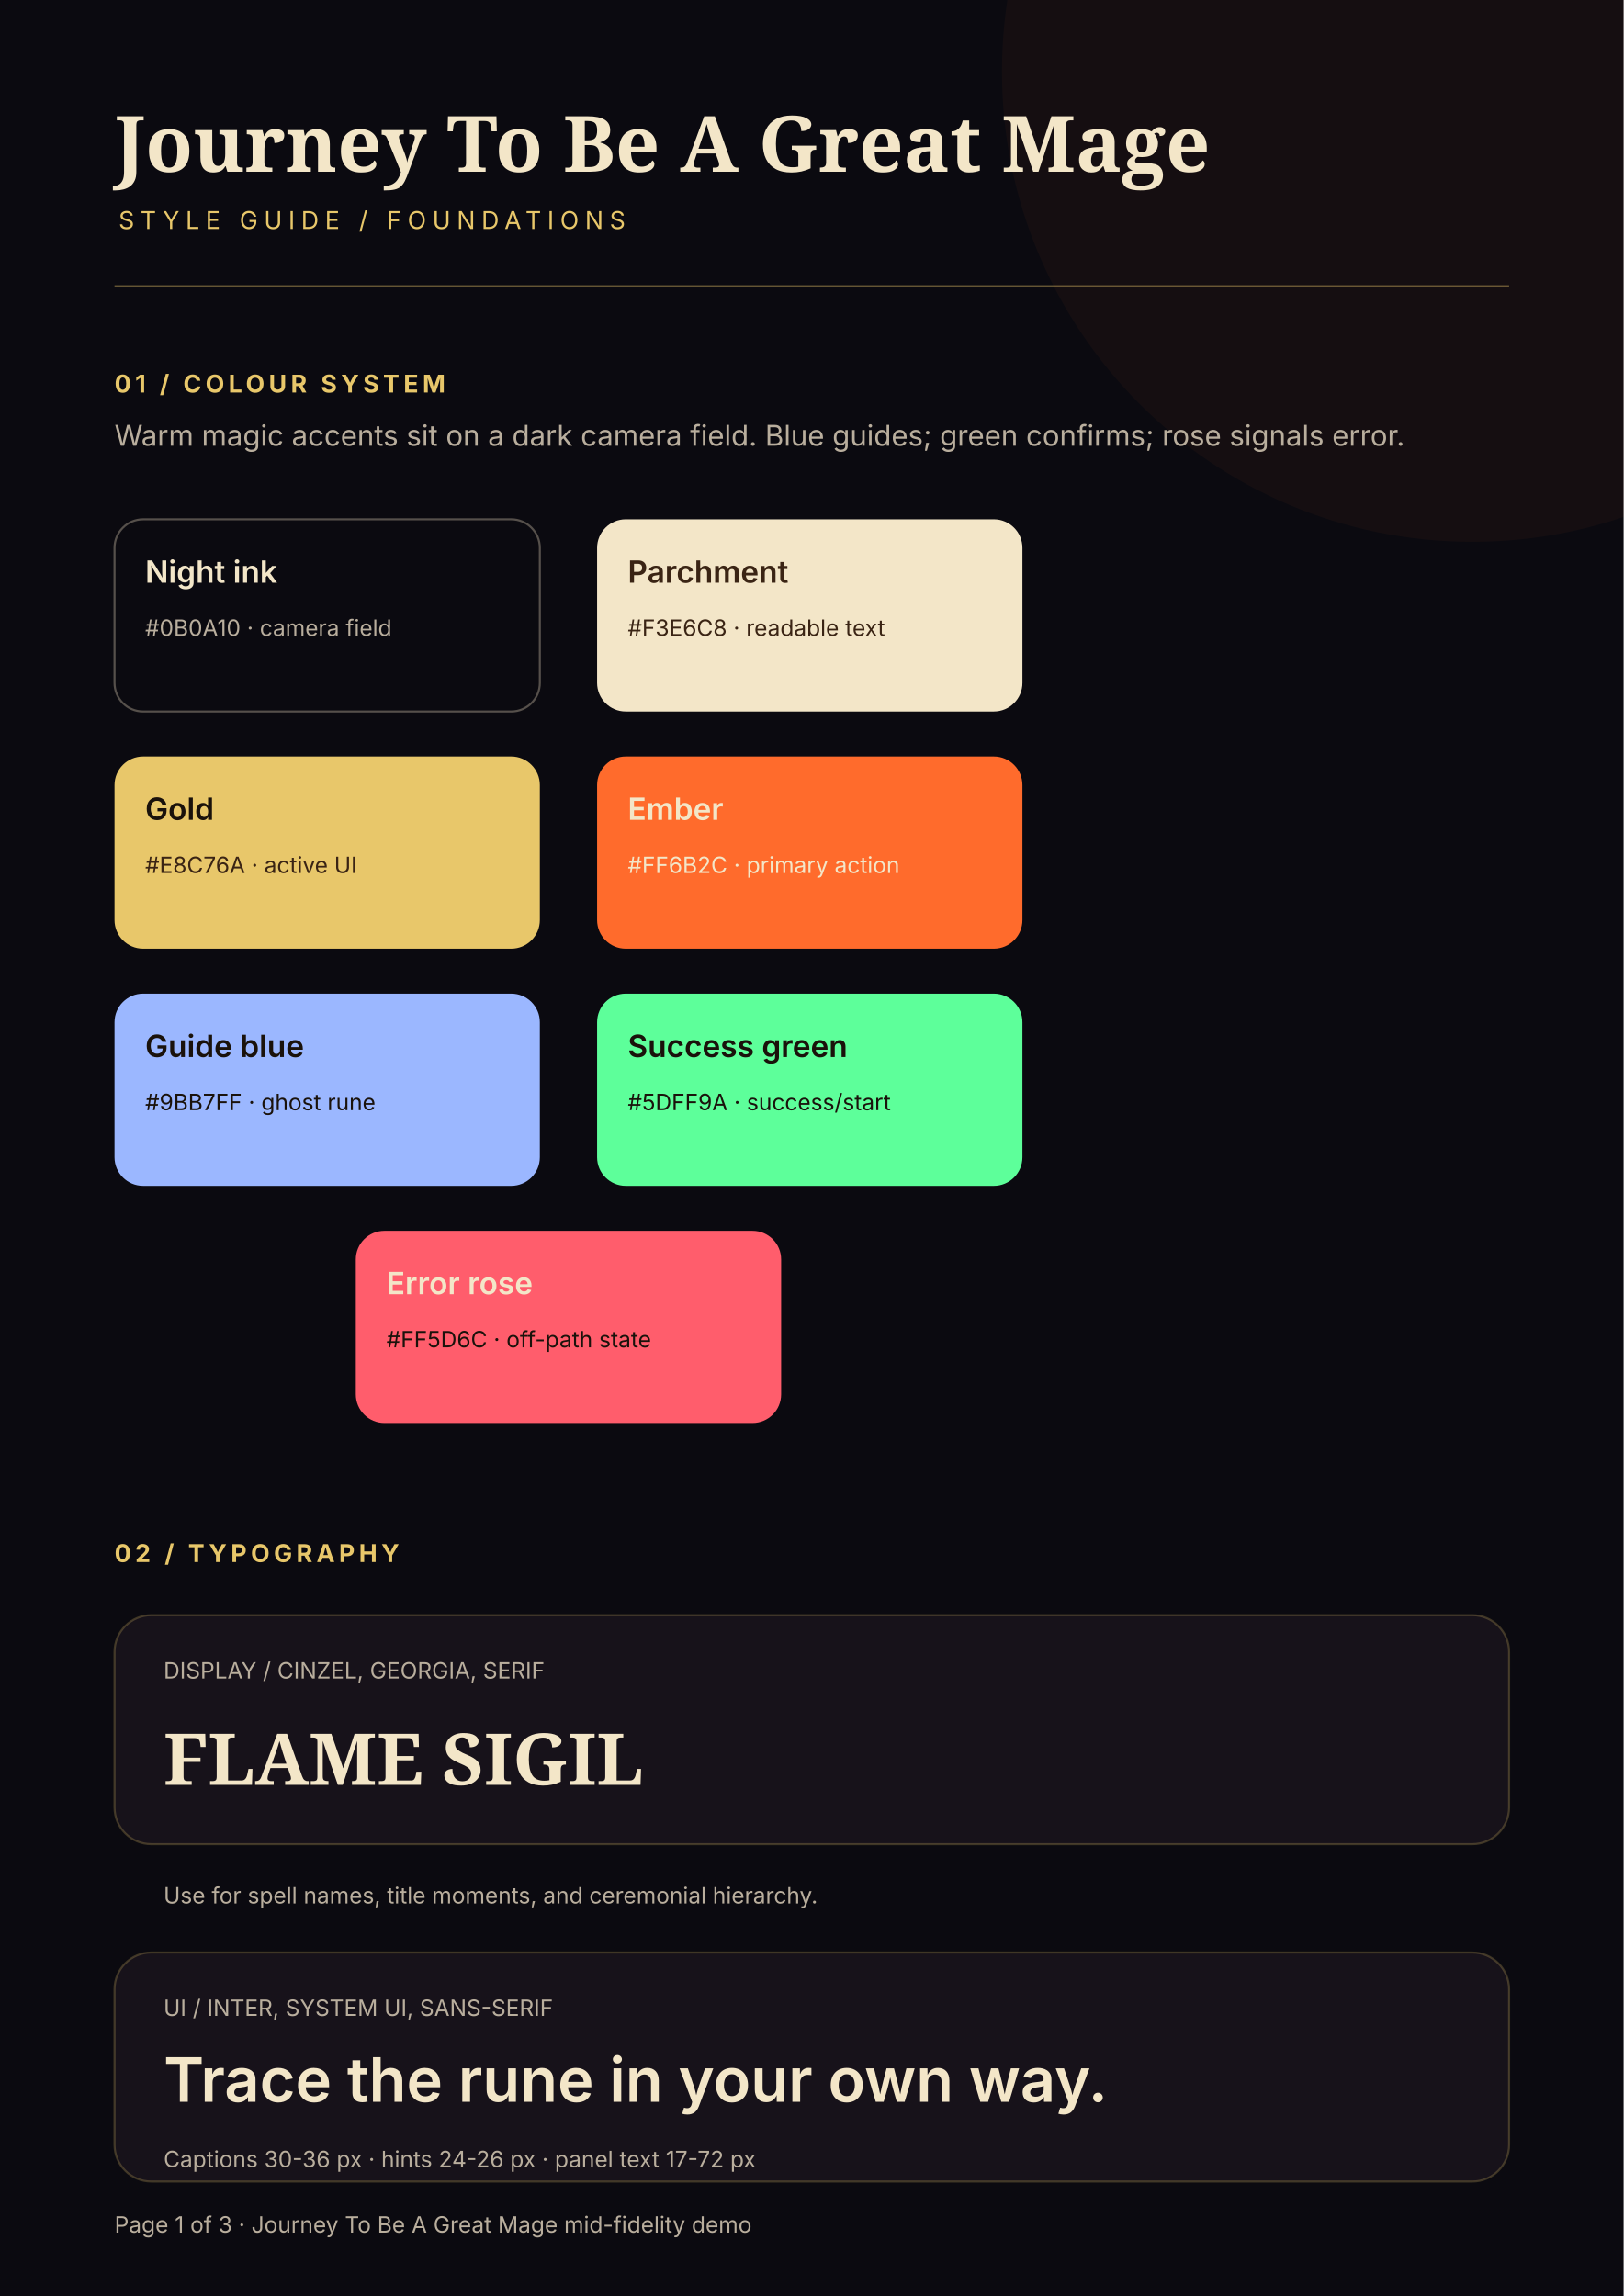
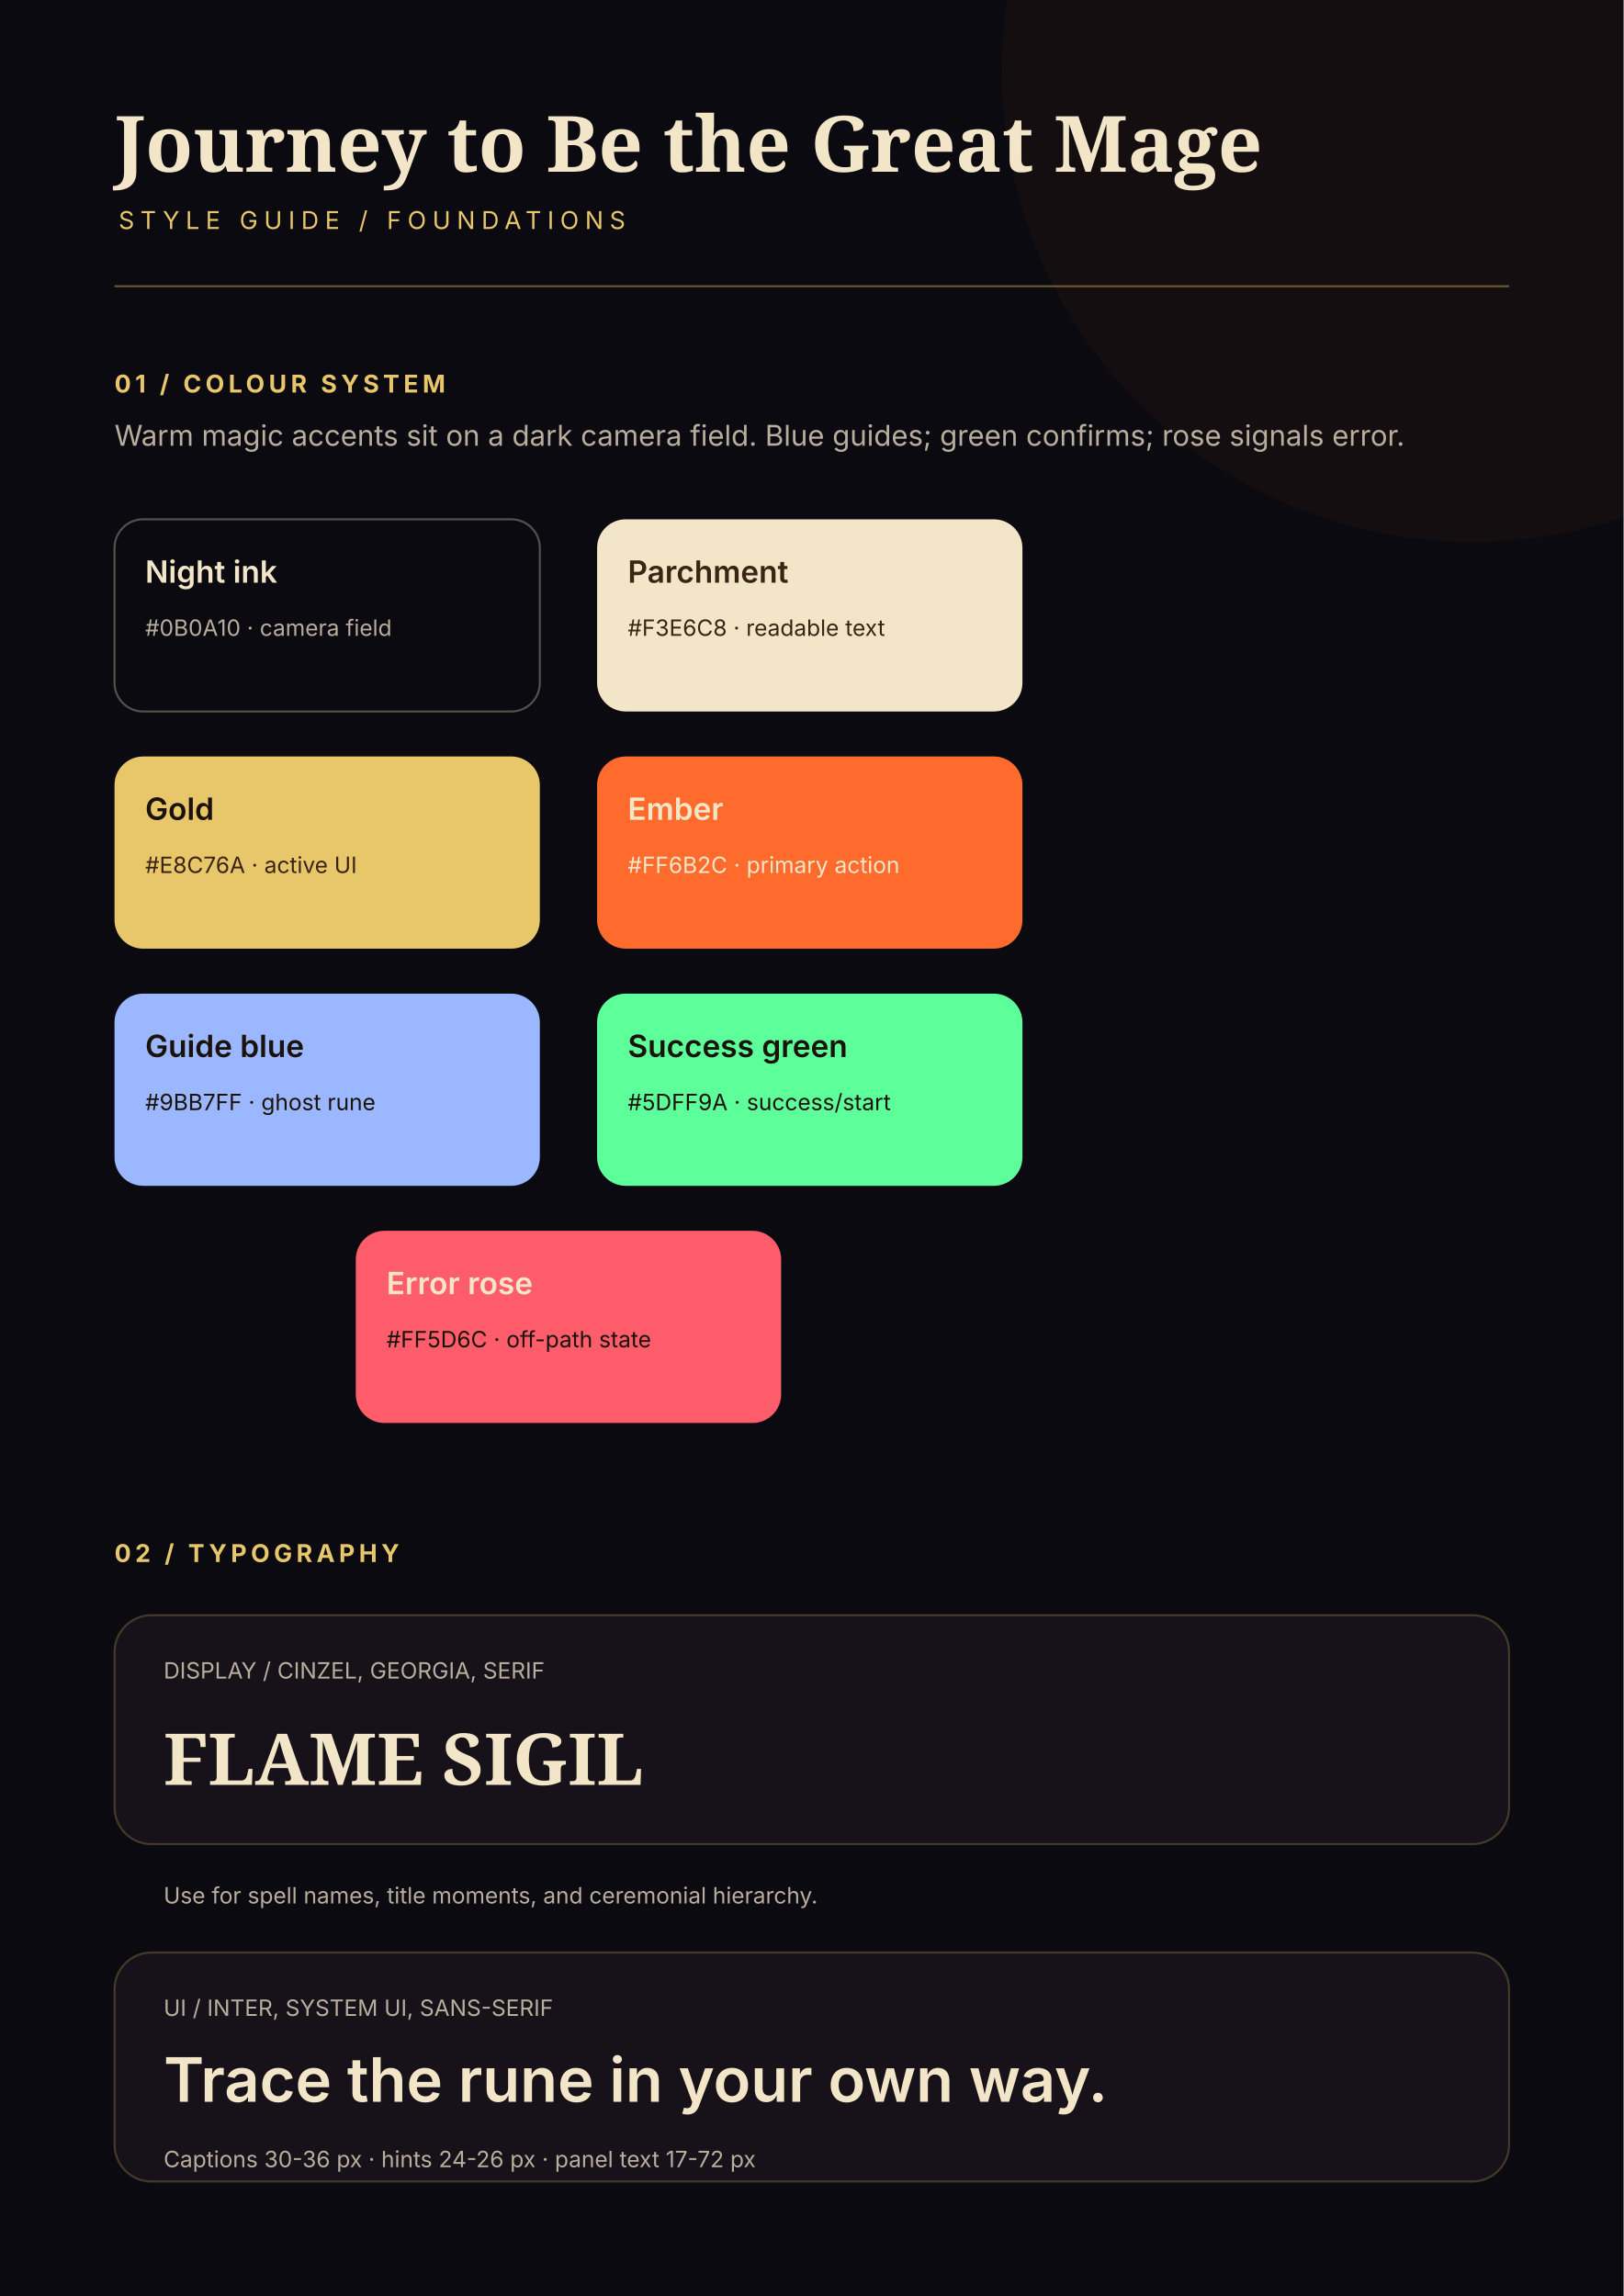
<svg xmlns="http://www.w3.org/2000/svg" width="794" height="1123" viewBox="0 0 794 1123" role="img" aria-labelledby="title desc">
  <defs>
    <style>
      .display { font-family: Cinzel, Georgia, serif; }
      .ui { font-family: Inter, Arial, sans-serif; }
      .section { font: 700 12px Inter, Arial, sans-serif; letter-spacing: 2px; fill: #e8c76a; }
      .body { font: 400 14px Inter, Arial, sans-serif; fill: #b9ae9d; }
      .label { font: 600 15px Inter, Arial, sans-serif; fill: #f3e6c8; }
      .small { font: 400 11px Inter, Arial, sans-serif; fill: #b9ae9d; }
    </style>
  </defs>
  <rect width="794" height="1123" fill="#0b0a10" />
  <circle cx="720" cy="35" r="230" fill="#ff6b2c" opacity=".04" />
-   <text x="56" y="84" class="display" font-size="38" font-weight="700" fill="#f3e6c8">Journey To Be A Great Mage</text>
+   <text x="56" y="84" class="display" font-size="38" font-weight="700" fill="#f3e6c8">Journey to Be the Great Mage</text>
  <text x="58" y="112" class="ui" font-size="12" letter-spacing="3" fill="#e8c76a">STYLE GUIDE / FOUNDATIONS</text>
  <line x1="56" y1="140" x2="738" y2="140" stroke="#e8c76a" stroke-opacity=".4" />
  <text x="56" y="192" class="section">01 / COLOUR SYSTEM</text>
  <text x="56" y="218" class="body">Warm magic accents sit on a dark camera field. Blue guides; green confirms; rose signals error.</text>
  <g transform="translate(56 254)">
    <g>
      <rect width="208" height="94" rx="14" fill="#0b0a10" stroke="#f3e6c8" stroke-opacity=".32" />
      <text x="15" y="31" class="label">Night ink</text>
      <text x="15" y="57" class="small">#0B0A10 · camera field</text>
    </g>
    <g transform="translate(236)">
      <rect width="208" height="94" rx="14" fill="#f3e6c8" />
      <text x="15" y="31" class="label" style="fill:#3a2414">Parchment</text>
      <text x="15" y="57" class="small" style="fill:#3a2414">#F3E6C8 · readable text</text>
    </g>
    <g transform="translate(0 116)">
      <rect width="208" height="94" rx="14" fill="#e8c76a" />
      <text x="15" y="31" class="label" style="fill:#1a120b">Gold</text>
      <text x="15" y="57" class="small" style="fill:#3a2414">#E8C76A · active UI</text>
    </g>
    <g transform="translate(236 116)">
      <rect width="208" height="94" rx="14" fill="#ff6b2c" />
      <text x="15" y="31" class="label">Ember</text>
      <text x="15" y="57" class="small" style="fill:#f3e6c8">#FF6B2C · primary action</text>
    </g>
    <g transform="translate(0 232)">
      <rect width="208" height="94" rx="14" fill="#9bb7ff" />
      <text x="15" y="31" class="label" style="fill:#1a120b">Guide blue</text>
      <text x="15" y="57" class="small" style="fill:#1a120b">#9BB7FF · ghost rune</text>
    </g>
    <g transform="translate(236 232)">
      <rect width="208" height="94" rx="14" fill="#5dff9a" />
      <text x="15" y="31" class="label" style="fill:#1a120b">Success green</text>
      <text x="15" y="57" class="small" style="fill:#1a120b">#5DFF9A · success/start</text>
    </g>
    <g transform="translate(118 348)">
      <rect width="208" height="94" rx="14" fill="#ff5d6c" />
      <text x="15" y="31" class="label">Error rose</text>
      <text x="15" y="57" class="small" style="fill:#1a120b">#FF5D6C · off-path state</text>
    </g>
  </g>
  <text x="56" y="764" class="section">02 / TYPOGRAPHY</text>
  <rect x="56" y="790" width="682" height="112" rx="18" fill="#17121a" stroke="#e8c76a" stroke-opacity=".24" />
  <text x="80" y="821" class="small">DISPLAY / CINZEL, GEORGIA, SERIF</text>
  <text x="80" y="873" class="display" font-size="35" font-weight="700" fill="#f3e6c8">FLAME SIGIL</text>
  <text x="80" y="931" class="small">Use for spell names, title moments, and ceremonial hierarchy.</text>
  <rect x="56" y="955" width="682" height="112" rx="18" fill="#17121a" stroke="#e8c76a" stroke-opacity=".24" />
  <text x="80" y="986" class="small">UI / INTER, SYSTEM UI, SANS-SERIF</text>
  <text x="80" y="1028" class="ui" font-size="30" font-weight="600" fill="#f3e6c8">Trace the rune in your own way.</text>
  <text x="80" y="1060" class="small">Captions 30-36 px · hints 24-26 px · panel text 17-72 px</text>
-   <text x="56" y="1092" class="small">Page 1 of 3 · Journey To Be A Great Mage mid-fidelity demo</text>
</svg>
